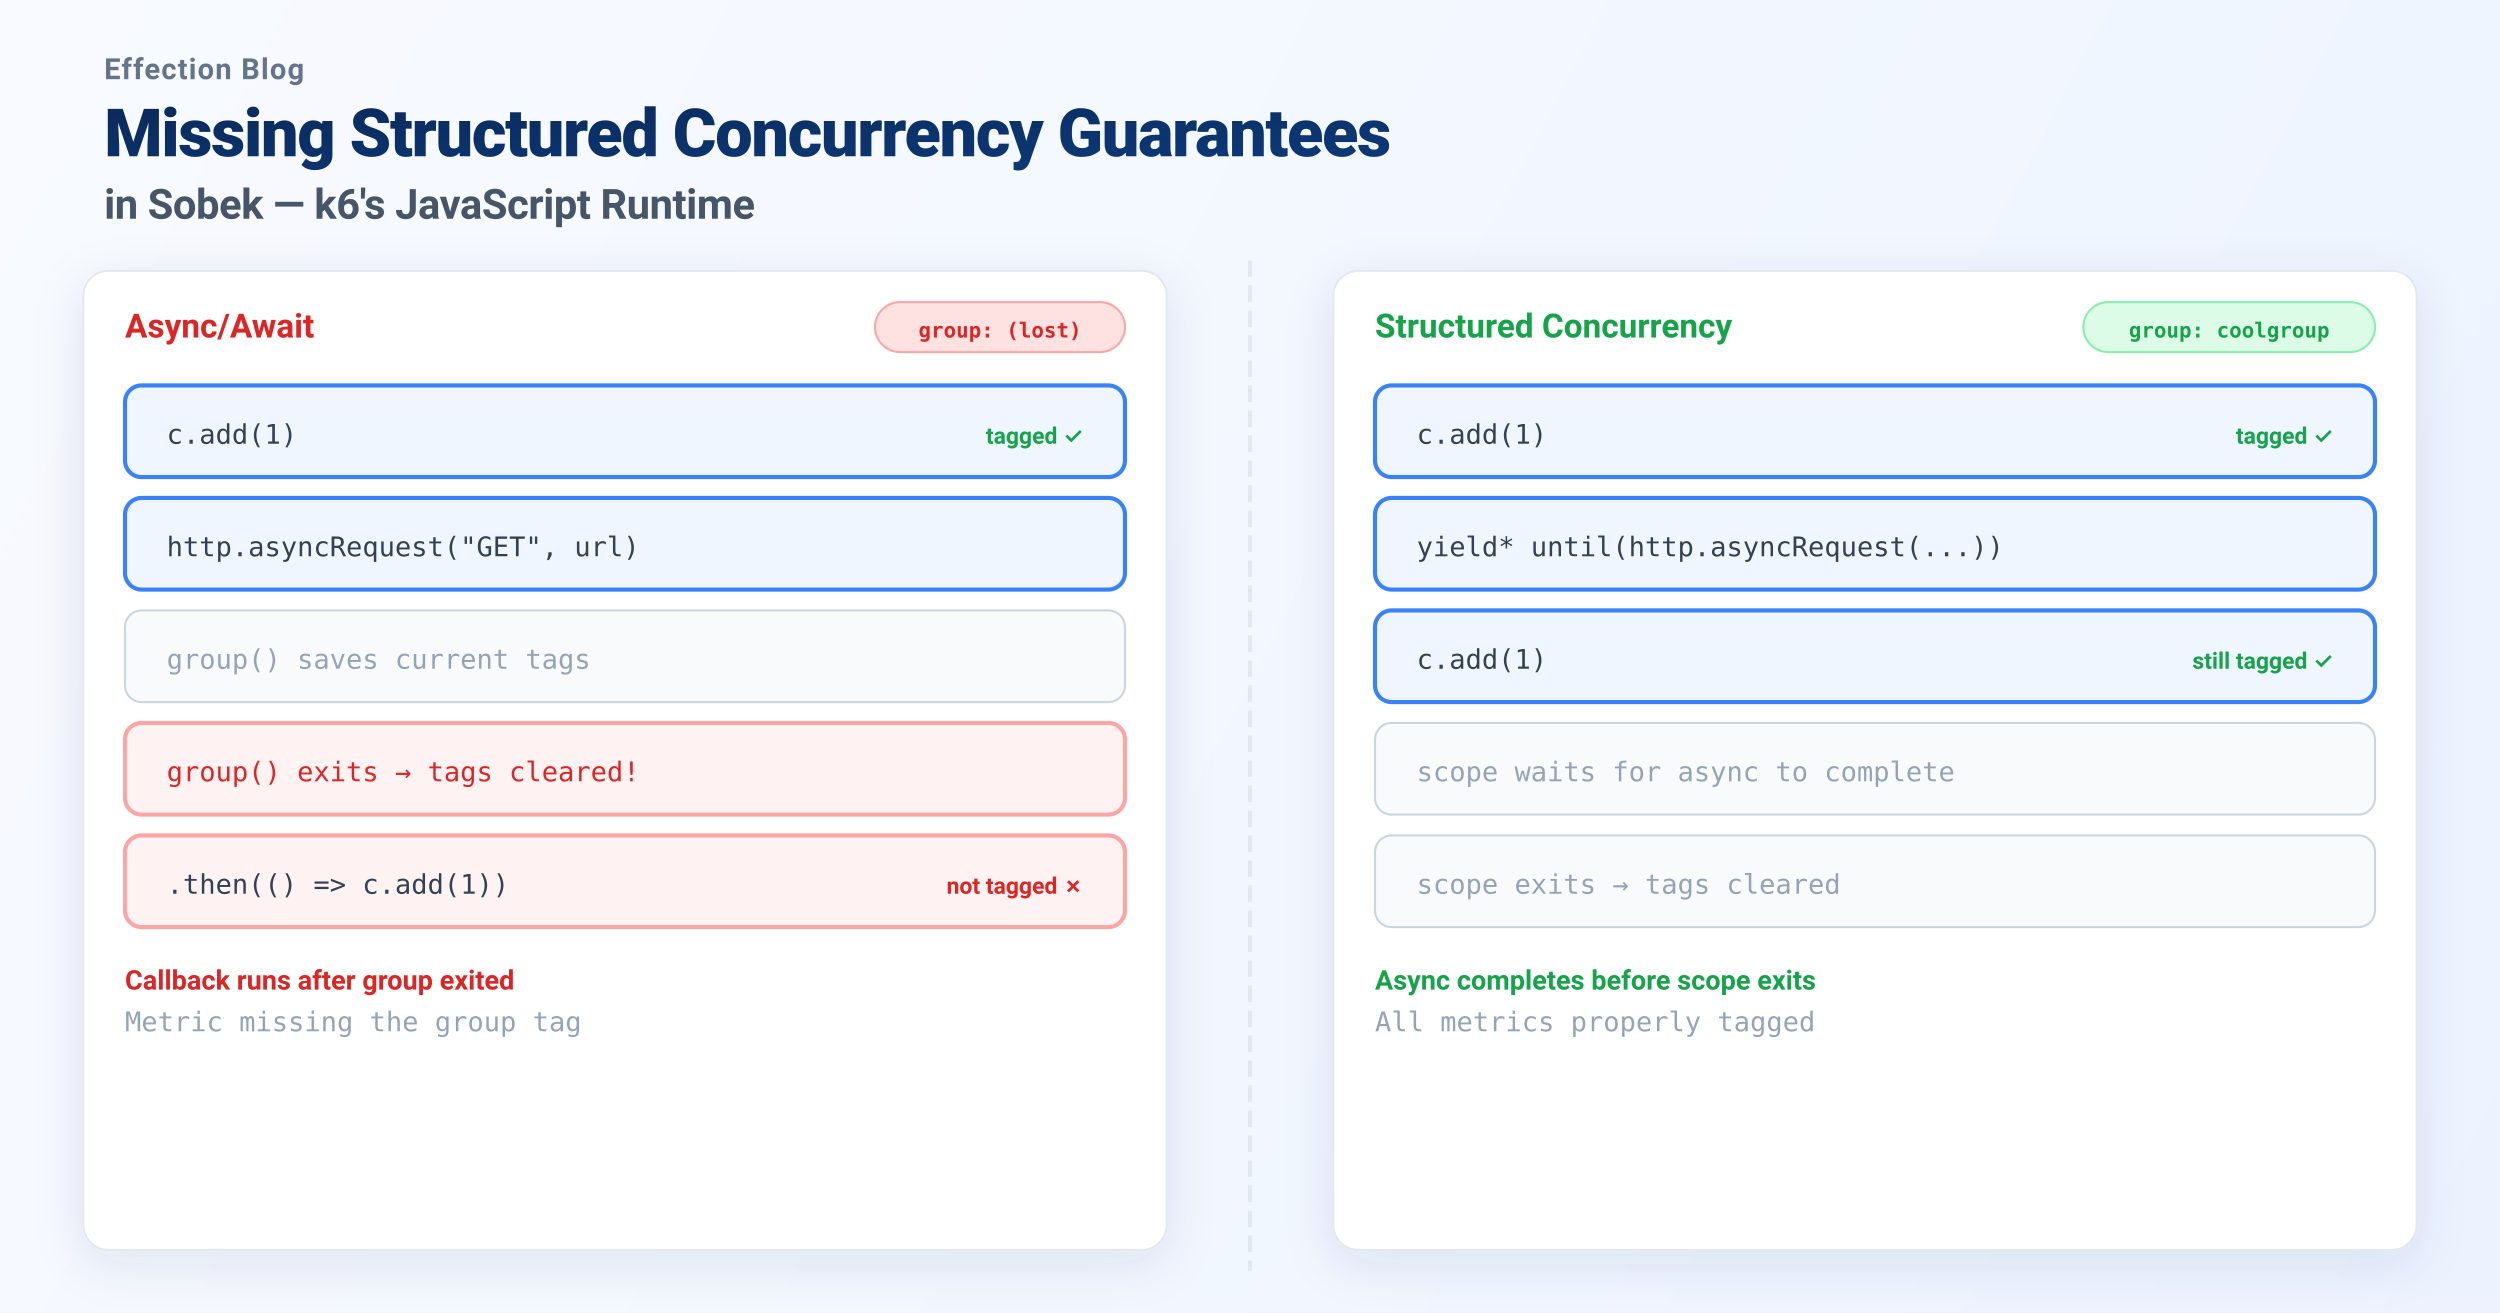
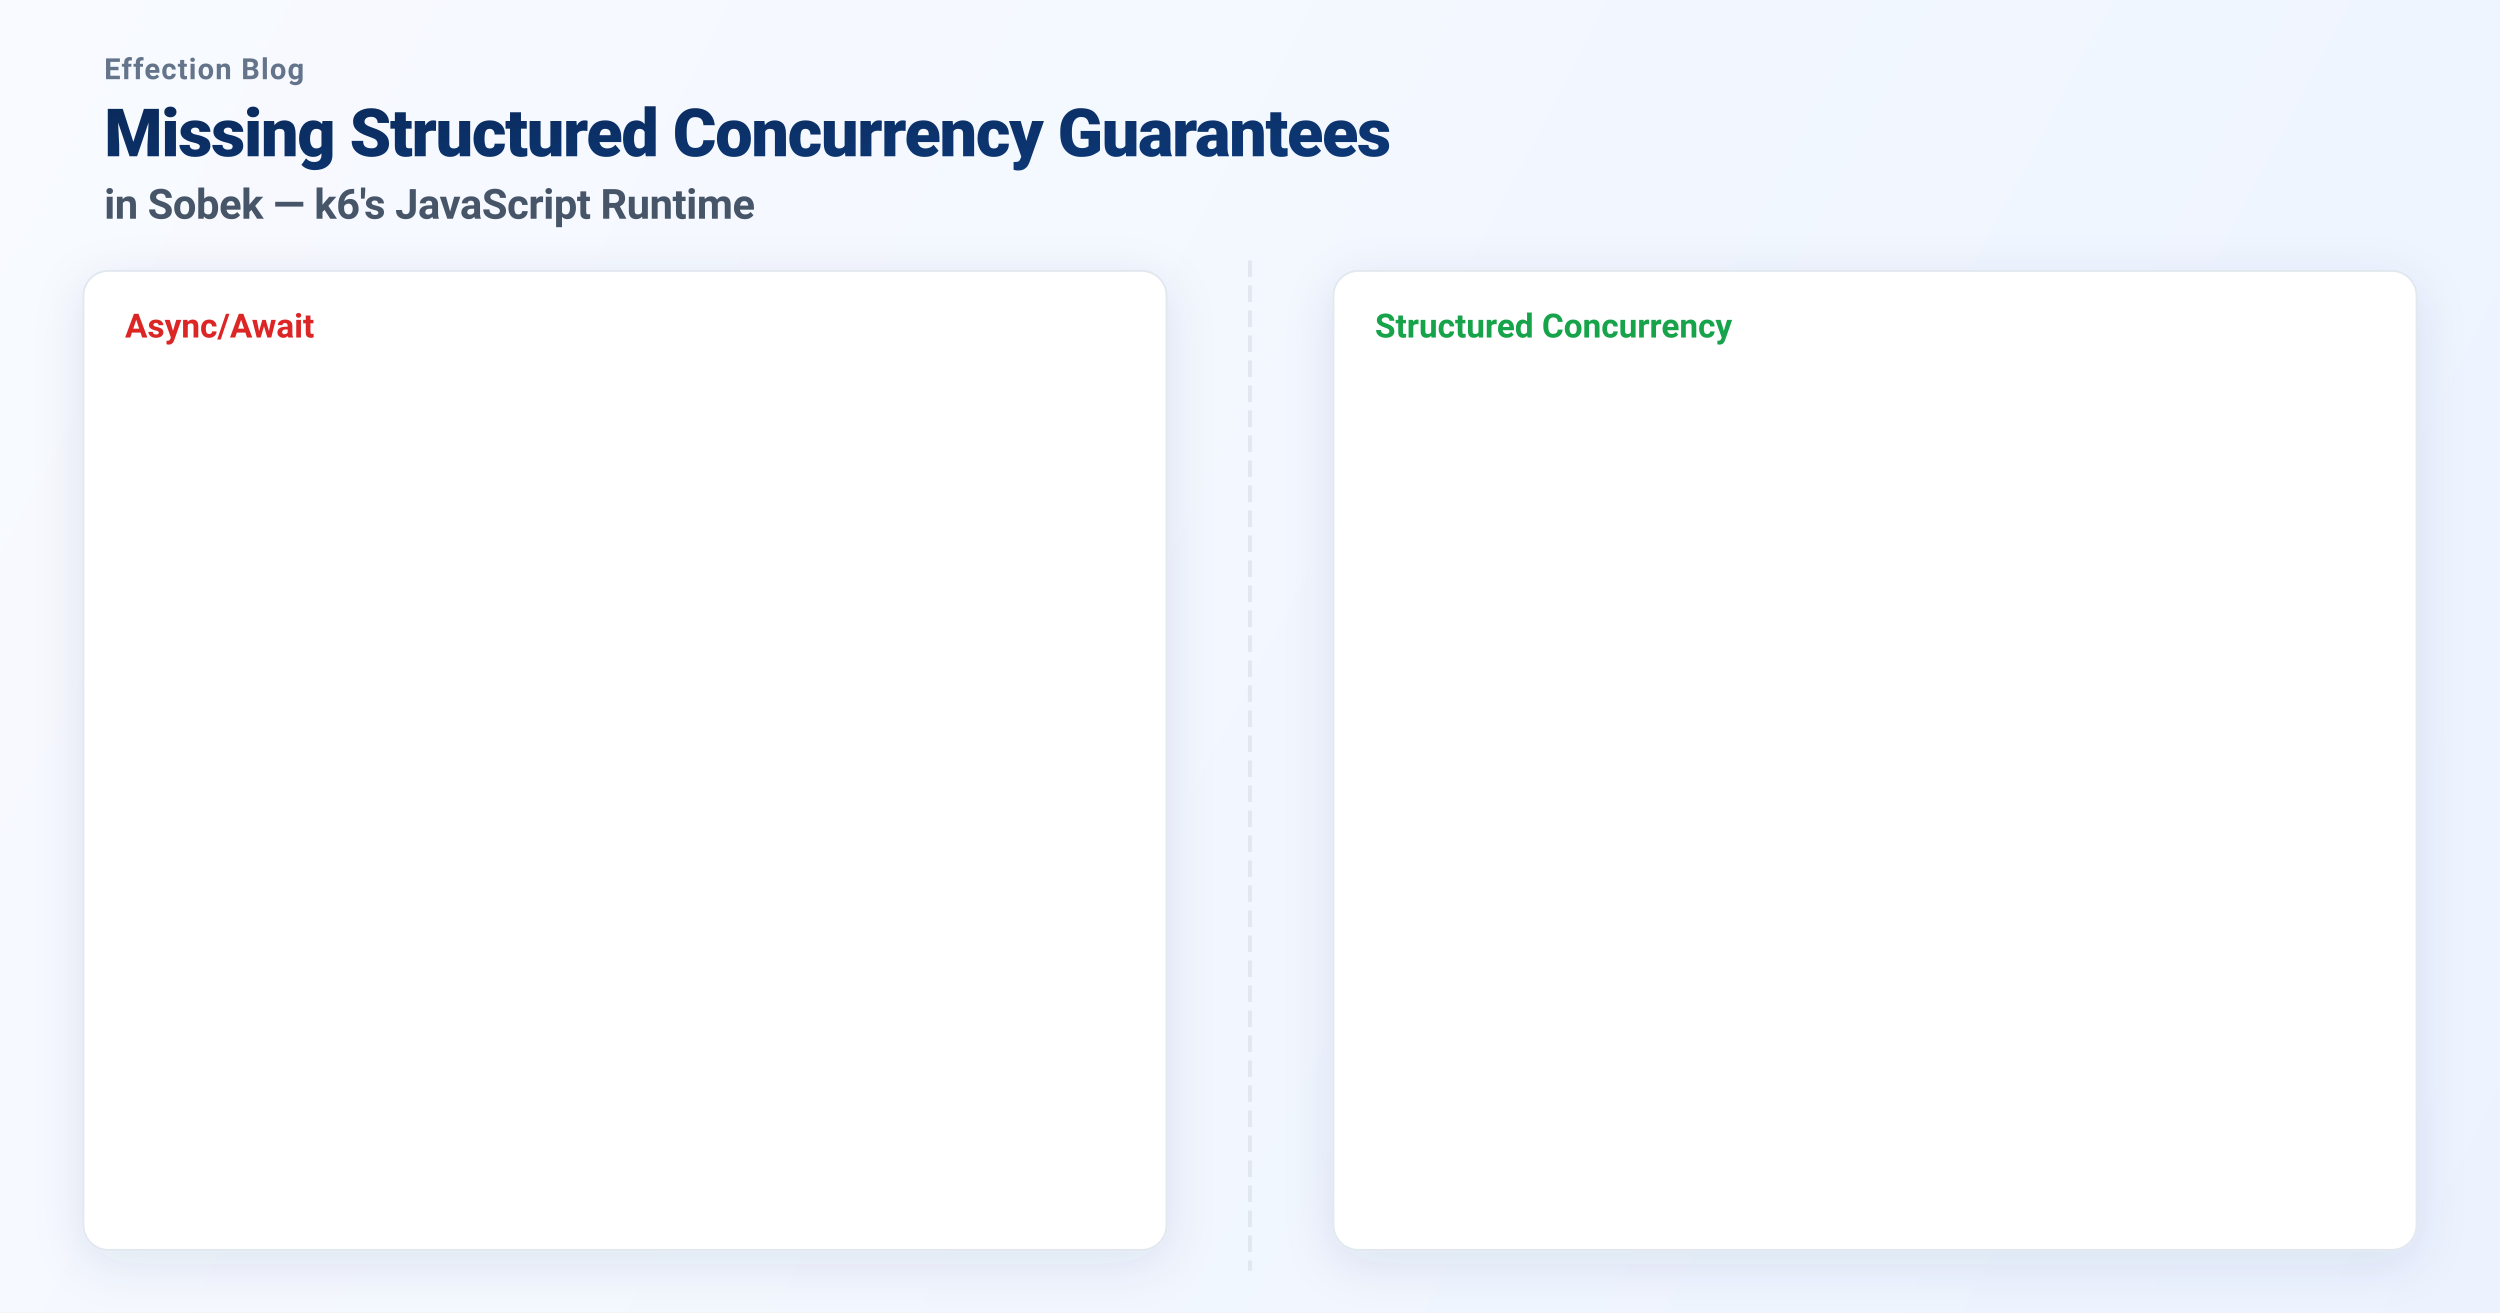
<svg xmlns="http://www.w3.org/2000/svg" width="1200" height="630" viewBox="0 0 1200 630" fill="none" role="img" aria-label="Diagram comparing async/await (tags lost before callback) vs structured concurrency (tags preserved through async)">
  <defs>
    <linearGradient id="bg-light-grad" x1="0" y1="0" x2="1200" y2="630" gradientUnits="userSpaceOnUse">
      <stop offset="0" stop-color="#F8FAFF" />
      <stop offset="0.55" stop-color="#F2F7FF" />
      <stop offset="1" stop-color="#ECF3FF" />
    </linearGradient>
    <linearGradient id="bg-dark-grad" x1="0" y1="0" x2="1200" y2="630" gradientUnits="userSpaceOnUse">
      <stop offset="0" stop-color="#0f172a" />
      <stop offset="1" stop-color="#1e293b" />
    </linearGradient>
    <linearGradient id="ink" x1="0" y1="0" x2="1" y2="1">
      <stop offset="0" stop-color="#0B2A5B" />
      <stop offset="1" stop-color="#0C3A7A" />
    </linearGradient>
    <filter id="cardShadow-light" x="-50%" y="-50%" width="200%" height="200%" filterUnits="objectBoundingBox">
      <feDropShadow dx="0" dy="6" stdDeviation="12" flood-color="#0B2A5B" flood-opacity="0.10" />
    </filter>
    <filter id="cardShadow-dark" x="-50%" y="-50%" width="200%" height="200%" filterUnits="objectBoundingBox">
      <feDropShadow dx="0" dy="6" stdDeviation="12" flood-color="#000000" flood-opacity="0.30" />
    </filter>
    <style>
    /* ---- Font stacks ---- */
-     .svg-title {
-       font-family: ui-sans-serif, system-ui, -apple-system, Segoe UI, Roboto, Helvetica, Arial, sans-serif;
-       font-size: 32px;
-       font-weight: 800;
-       letter-spacing: -0.02em;
-     }
-     .svg-title-sub {
-       font-family: ui-sans-serif, system-ui, -apple-system, Segoe UI, Roboto, Helvetica, Arial, sans-serif;
-       font-size: 20px;
-       font-weight: 600;
-       letter-spacing: -0.01em;
-     }
-     .svg-subtitle {
-       font-family: ui-sans-serif, system-ui, -apple-system, Segoe UI, Roboto, Helvetica, Arial, sans-serif;
-       font-size: 14px;
-       font-weight: 600;
-       letter-spacing: 0.04em;
-       text-transform: uppercase;
-     }
-     .svg-section-title {
-       font-family: ui-sans-serif, system-ui, -apple-system, Segoe UI, Roboto, Helvetica, Arial, sans-serif;
-       font-size: 16px;
-       font-weight: 700;
-     }
-     .svg-mono {
-       font-family: ui-monospace, SFMono-Regular, Menlo, Monaco, Consolas, monospace;
-       font-size: 13px;
-       font-weight: 500;
-     }
-     .svg-tag {
-       font-family: ui-monospace, SFMono-Regular, Menlo, Monaco, Consolas, monospace;
-       font-size: 10px;
-       font-weight: 600;
-     }
-     .svg-status {
-       font-family: ui-sans-serif, system-ui, -apple-system, Segoe UI, Roboto, Helvetica, Arial, sans-serif;
-       font-size: 11px;
-       font-weight: 600;
-     }
-     .svg-result {
-       font-family: ui-sans-serif, system-ui, -apple-system, Segoe UI, Roboto, Helvetica, Arial, sans-serif;
-       font-size: 13px;
-       font-weight: 600;
-     }
+     .svg-title { font-family: ui-sans-serif, system-ui, -apple-system, Segoe UI, Roboto, Helvetica, Arial, sans-serif; font-size: 32px; font-weight: 800; letter-spacing: -0.02em; }
+     .svg-title-sub { font-family: ui-sans-serif, system-ui, -apple-system, Segoe UI, Roboto, Helvetica, Arial, sans-serif; font-size: 20px; font-weight: 600; letter-spacing: -0.01em; }
+     .svg-subtitle { font-family: ui-sans-serif, system-ui, -apple-system, Segoe UI, Roboto, Helvetica, Arial, sans-serif; font-size: 14px; font-weight: 600; letter-spacing: 0.04em; text-transform: uppercase; }
+     .svg-section-title { font-family: ui-sans-serif, system-ui, -apple-system, Segoe UI, Roboto, Helvetica, Arial, sans-serif; font-size: 16px; font-weight: 700; }
+     .svg-mono { font-family: ui-monospace, SFMono-Regular, Menlo, Monaco, Consolas, monospace; font-size: 13px; font-weight: 500; }
+     .svg-tag { font-family: ui-monospace, SFMono-Regular, Menlo, Monaco, Consolas, monospace; font-size: 10px; font-weight: 600; }
+     .svg-status { font-family: ui-sans-serif, system-ui, -apple-system, Segoe UI, Roboto, Helvetica, Arial, sans-serif; font-size: 11px; font-weight: 600; }
+     .svg-result { font-family: ui-sans-serif, system-ui, -apple-system, Segoe UI, Roboto, Helvetica, Arial, sans-serif; font-size: 13px; font-weight: 600; }

    /* ---- Light mode (default) ---- */
    .svg-bg-light { display: block; }
    .svg-bg-dark { display: none; }
    .svg-shadow-light { display: block; }
    .svg-shadow-dark { display: none; }

    .svg-card { fill: #ffffff; }
    .svg-card-stroke { stroke: #e2e8f0; stroke-width: 1; }

    .svg-title { fill: url(#ink); }
    .svg-title-sub { fill: #475569; }
    .svg-subtitle { fill: #64748b; }
    .svg-section-title-bad { fill: #dc2626; }
    .svg-section-title-good { fill: #16a34a; }

    .svg-step-box { fill: #f8fafc; stroke: #cbd5e1; stroke-width: 1; }
    .svg-step-box-active { fill: #eff6ff; stroke: #3b82f6; stroke-width: 2; }
    .svg-step-box-bad { fill: #fef2f2; stroke: #fca5a5; stroke-width: 2; }

    .svg-mono { fill: #334155; }
    .svg-mono-dim { fill: #94a3b8; }
    .svg-mono-bad { fill: #dc2626; }
    .svg-status-good { fill: #16a34a; }
    .svg-status-bad { fill: #dc2626; }
    .svg-result-bad { fill: #dc2626; }
    .svg-result-good { fill: #16a34a; }

    .svg-tag-good { fill: #16a34a; }
    .svg-tag-bad { fill: #dc2626; }
    .svg-tag-bg-good { fill: #dcfce7; stroke: #86efac; stroke-width: 1; }
    .svg-tag-bg-bad { fill: #fee2e2; stroke: #fca5a5; stroke-width: 1; }

    .svg-divider { stroke: #e2e8f0; stroke-width: 2; stroke-dasharray: 8 4; }

    /* ---- Dark mode ---- */
    @media (prefers-color-scheme: dark) {
      .svg-bg-light { display: none; }
      .svg-bg-dark { display: block; }
      .svg-shadow-light { display: none; }
      .svg-shadow-dark { display: block; }

      .svg-card { fill: #1e293b; }
      .svg-card-stroke { stroke: #334155; }

      .svg-title { fill: #f1f5f9; }
      .svg-title-sub { fill: #94a3b8; }
      .svg-subtitle { fill: #94a3b8; }
      .svg-section-title-bad { fill: #f87171; }
      .svg-section-title-good { fill: #4ade80; }

      .svg-step-box { fill: #0f172a; stroke: #334155; }
      .svg-step-box-active { fill: #1e3a5f; stroke: #3b82f6; }
      .svg-step-box-bad { fill: #3f1d1d; stroke: #f87171; }

      .svg-mono { fill: #e2e8f0; }
      .svg-mono-dim { fill: #64748b; }
      .svg-mono-bad { fill: #f87171; }
      .svg-status-good { fill: #4ade80; }
      .svg-status-bad { fill: #f87171; }
      .svg-result-bad { fill: #f87171; }
      .svg-result-good { fill: #4ade80; }

      .svg-tag-good { fill: #4ade80; }
      .svg-tag-bad { fill: #f87171; }
      .svg-tag-bg-good { fill: #14532d; stroke: #22c55e; }
      .svg-tag-bg-bad { fill: #450a0a; stroke: #f87171; }

      .svg-divider { stroke: #334155; }
+     }
+ 
+     /* ---- Animation: 8s cycle ---- */
+     /* Steps appear sequentially, hold for viewing, then reset */
+     
+     /* Left side animations */
+     @keyframes stepL1 { 0%, 4% { opacity: 0; } 5%, 85% { opacity: 1; } 90%, 100% { opacity: 0; } }
+     @keyframes stepL2 { 0%, 14% { opacity: 0; } 15%, 85% { opacity: 1; } 90%, 100% { opacity: 0; } }
+     @keyframes stepL3 { 0%, 24% { opacity: 0; } 25%, 85% { opacity: 1; } 90%, 100% { opacity: 0; } }
+     @keyframes stepL4 { 0%, 34% { opacity: 0; } 35%, 85% { opacity: 1; } 90%, 100% { opacity: 0; } }
+     @keyframes stepL5 { 0%, 44% { opacity: 0; } 45%, 85% { opacity: 1; } 90%, 100% { opacity: 0; } }
+     @keyframes tagLGood { 0%, 4% { opacity: 0; } 5%, 34% { opacity: 1; } 35%, 100% { opacity: 0; } }
+     @keyframes tagLBad { 0%, 34% { opacity: 0; } 35%, 85% { opacity: 1; } 90%, 100% { opacity: 0; } }
+     @keyframes resultL { 0%, 54% { opacity: 0; } 55%, 85% { opacity: 1; } 90%, 100% { opacity: 0; } }
+ 
+     /* Right side animations */
+     @keyframes stepR1 { 0%, 4% { opacity: 0; } 5%, 85% { opacity: 1; } 90%, 100% { opacity: 0; } }
+     @keyframes stepR2 { 0%, 14% { opacity: 0; } 15%, 85% { opacity: 1; } 90%, 100% { opacity: 0; } }
+     @keyframes stepR3 { 0%, 24% { opacity: 0; } 25%, 85% { opacity: 1; } 90%, 100% { opacity: 0; } }
+     @keyframes stepR4 { 0%, 34% { opacity: 0; } 35%, 85% { opacity: 1; } 90%, 100% { opacity: 0; } }
+     @keyframes stepR5 { 0%, 44% { opacity: 0; } 45%, 85% { opacity: 1; } 90%, 100% { opacity: 0; } }
+     @keyframes tagRGood { 0%, 4% { opacity: 0; } 5%, 54% { opacity: 1; } 55%, 100% { opacity: 0; } }
+     @keyframes tagRCleared { 0%, 54% { opacity: 0; } 55%, 85% { opacity: 1; } 90%, 100% { opacity: 0; } }
+     @keyframes resultR { 0%, 54% { opacity: 0; } 55%, 85% { opacity: 1; } 90%, 100% { opacity: 0; } }
+ 
+     .anim { opacity: 0; }
+     .anim-L1 { animation: stepL1 8s ease-in-out infinite; }
+     .anim-L2 { animation: stepL2 8s ease-in-out infinite; }
+     .anim-L3 { animation: stepL3 8s ease-in-out infinite; }
+     .anim-L4 { animation: stepL4 8s ease-in-out infinite; }
+     .anim-L5 { animation: stepL5 8s ease-in-out infinite; }
+     .anim-tag-L-good { animation: tagLGood 8s ease-in-out infinite; }
+     .anim-tag-L-bad { animation: tagLBad 8s ease-in-out infinite; }
+     .anim-result-L { animation: resultL 8s ease-in-out infinite; }
+ 
+     .anim-R1 { animation: stepR1 8s ease-in-out infinite; }
+     .anim-R2 { animation: stepR2 8s ease-in-out infinite; }
+     .anim-R3 { animation: stepR3 8s ease-in-out infinite; }
+     .anim-R4 { animation: stepR4 8s ease-in-out infinite; }
+     .anim-R5 { animation: stepR5 8s ease-in-out infinite; }
+     .anim-tag-R-good { animation: tagRGood 8s ease-in-out infinite; }
+     .anim-tag-R-cleared { animation: tagRCleared 8s ease-in-out infinite; }
+     .anim-result-R { animation: resultR 8s ease-in-out infinite; }
+ 
+     /* Reduced motion: show everything static */
+     @media (prefers-reduced-motion: reduce) {
+       .anim { opacity: 1; animation: none; }
+       .anim-L1, .anim-L2, .anim-L3, .anim-L4, .anim-L5,
+       .anim-R1, .anim-R2, .anim-R3, .anim-R4, .anim-R5,
+       .anim-tag-L-good, .anim-tag-L-bad, .anim-result-L,
+       .anim-tag-R-good, .anim-tag-R-cleared, .anim-result-R {
+         opacity: 1;
+         animation: none;
+       }
+       /* Hide the "good" tag states in reduced motion - show final state */
+       .anim-tag-L-good, .anim-tag-R-good { opacity: 0; }
+       .anim-tag-L-bad, .anim-tag-R-cleared { opacity: 1; }
    }
    </style>
  </defs>
  <rect class="svg-bg-light" x="0" y="0" width="1200" height="630" fill="url(#bg-light-grad)" />
  <rect class="svg-bg-dark" x="0" y="0" width="1200" height="630" fill="url(#bg-dark-grad)" />
  <text x="50" y="38" class="svg-subtitle">Effection Blog</text>
  <text x="50" y="75" class="svg-title">Missing Structured Concurrency Guarantees</text>
  <text x="50" y="105" class="svg-title-sub">in Sobek — k6's JavaScript Runtime</text>
  <line class="svg-divider" x1="600" y1="125" x2="600" y2="610" />
  <g class="svg-shadow-light" filter="url(#cardShadow-light)">
    <rect class="svg-card svg-card-stroke" x="40" y="130" width="520" height="470" rx="12" />
  </g>
  <g class="svg-shadow-dark" filter="url(#cardShadow-dark)">
    <rect class="svg-card svg-card-stroke" x="40" y="130" width="520" height="470" rx="12" />
  </g>
  <text x="60" y="162" class="svg-section-title svg-section-title-bad">Async/Await</text>
-   <rect class="svg-tag-bg-bad" x="420" y="145" width="120" height="24" rx="12" />
-   <text x="480" y="162" class="svg-tag svg-tag-bad" text-anchor="middle">group: (lost)</text>
-   <rect class="svg-step-box-active" x="60" y="185" width="480" height="44" rx="8" />
-   <text x="80" y="213" class="svg-mono">c.add(1)</text>
-   <text x="520" y="213" class="svg-status svg-status-good" text-anchor="end">tagged ✓</text>
-   <rect class="svg-step-box-active" x="60" y="239" width="480" height="44" rx="8" />
-   <text x="80" y="267" class="svg-mono">http.asyncRequest("GET", url)</text>
-   <rect class="svg-step-box" x="60" y="293" width="480" height="44" rx="8" />
-   <text x="80" y="321" class="svg-mono svg-mono-dim">group() saves current tags</text>
-   <rect class="svg-step-box-bad" x="60" y="347" width="480" height="44" rx="8" />
-   <text x="80" y="375" class="svg-mono svg-mono-bad">group() exits → tags cleared!</text>
-   <rect class="svg-step-box-bad" x="60" y="401" width="480" height="44" rx="8" />
-   <text x="80" y="429" class="svg-mono">.then(() =&gt; c.add(1))</text>
-   <text x="520" y="429" class="svg-status svg-status-bad" text-anchor="end">not tagged ✗</text>
-   <text x="60" y="475" class="svg-result svg-result-bad">Callback runs after group exited</text>
-   <text x="60" y="495" class="svg-mono svg-mono-dim">Metric missing the group tag</text>
+   <g class="anim anim-tag-L-good">
+     <rect class="svg-tag-bg-good" x="420" y="145" width="120" height="24" rx="12" />
+     <text x="480" y="162" class="svg-tag svg-tag-good" text-anchor="middle">group: coolgroup</text>
+   </g>
+   <g class="anim anim-tag-L-bad">
+     <rect class="svg-tag-bg-bad" x="420" y="145" width="120" height="24" rx="12" />
+     <text x="480" y="162" class="svg-tag svg-tag-bad" text-anchor="middle">group: (lost)</text>
+   </g>
+   <g class="anim anim-L1">
+     <rect class="svg-step-box-active" x="60" y="185" width="480" height="44" rx="8" />
+     <text x="80" y="213" class="svg-mono">c.add(1)</text>
+     <text x="520" y="213" class="svg-status svg-status-good" text-anchor="end">tagged ✓</text>
+   </g>
+   <g class="anim anim-L2">
+     <rect class="svg-step-box-active" x="60" y="239" width="480" height="44" rx="8" />
+     <text x="80" y="267" class="svg-mono">http.asyncRequest("GET", url)</text>
+   </g>
+   <g class="anim anim-L3">
+     <rect class="svg-step-box" x="60" y="293" width="480" height="44" rx="8" />
+     <text x="80" y="321" class="svg-mono svg-mono-dim">group() saves current tags</text>
+   </g>
+   <g class="anim anim-L4">
+     <rect class="svg-step-box-bad" x="60" y="347" width="480" height="44" rx="8" />
+     <text x="80" y="375" class="svg-mono svg-mono-bad">group() exits → tags cleared!</text>
+   </g>
+   <g class="anim anim-L5">
+     <rect class="svg-step-box-bad" x="60" y="401" width="480" height="44" rx="8" />
+     <text x="80" y="429" class="svg-mono">.then(() =&gt; c.add(1))</text>
+     <text x="520" y="429" class="svg-status svg-status-bad" text-anchor="end">not tagged ✗</text>
+   </g>
+   <g class="anim anim-result-L">
+     <text x="60" y="475" class="svg-result svg-result-bad">Callback runs after group exited</text>
+     <text x="60" y="495" class="svg-mono svg-mono-dim">Metric missing the group tag</text>
+   </g>
  <g class="svg-shadow-light" filter="url(#cardShadow-light)">
    <rect class="svg-card svg-card-stroke" x="640" y="130" width="520" height="470" rx="12" />
  </g>
  <g class="svg-shadow-dark" filter="url(#cardShadow-dark)">
    <rect class="svg-card svg-card-stroke" x="640" y="130" width="520" height="470" rx="12" />
  </g>
  <text x="660" y="162" class="svg-section-title svg-section-title-good">Structured Concurrency</text>
-   <rect class="svg-tag-bg-good" x="1000" y="145" width="140" height="24" rx="12" />
-   <text x="1070" y="162" class="svg-tag svg-tag-good" text-anchor="middle">group: coolgroup</text>
-   <rect class="svg-step-box-active" x="660" y="185" width="480" height="44" rx="8" />
-   <text x="680" y="213" class="svg-mono">c.add(1)</text>
-   <text x="1120" y="213" class="svg-status svg-status-good" text-anchor="end">tagged ✓</text>
-   <rect class="svg-step-box-active" x="660" y="239" width="480" height="44" rx="8" />
-   <text x="680" y="267" class="svg-mono">yield* until(http.asyncRequest(...))</text>
-   <rect class="svg-step-box-active" x="660" y="293" width="480" height="44" rx="8" />
-   <text x="680" y="321" class="svg-mono">c.add(1)</text>
-   <text x="1120" y="321" class="svg-status svg-status-good" text-anchor="end">still tagged ✓</text>
-   <rect class="svg-step-box" x="660" y="347" width="480" height="44" rx="8" />
-   <text x="680" y="375" class="svg-mono svg-mono-dim">scope waits for async to complete</text>
-   <rect class="svg-step-box" x="660" y="401" width="480" height="44" rx="8" />
-   <text x="680" y="429" class="svg-mono svg-mono-dim">scope exits → tags cleared</text>
-   <text x="660" y="475" class="svg-result svg-result-good">Async completes before scope exits</text>
-   <text x="660" y="495" class="svg-mono svg-mono-dim">All metrics properly tagged</text>
+   <g class="anim anim-tag-R-good">
+     <rect class="svg-tag-bg-good" x="1000" y="145" width="140" height="24" rx="12" />
+     <text x="1070" y="162" class="svg-tag svg-tag-good" text-anchor="middle">group: coolgroup</text>
+   </g>
+   <g class="anim anim-tag-R-cleared">
+     <rect class="svg-tag-bg-good" x="1000" y="145" width="140" height="24" rx="12" />
+     <text x="1070" y="162" class="svg-tag svg-tag-good" text-anchor="middle">group: (done)</text>
+   </g>
+   <g class="anim anim-R1">
+     <rect class="svg-step-box-active" x="660" y="185" width="480" height="44" rx="8" />
+     <text x="680" y="213" class="svg-mono">c.add(1)</text>
+     <text x="1120" y="213" class="svg-status svg-status-good" text-anchor="end">tagged ✓</text>
+   </g>
+   <g class="anim anim-R2">
+     <rect class="svg-step-box-active" x="660" y="239" width="480" height="44" rx="8" />
+     <text x="680" y="267" class="svg-mono">yield* until(http.asyncRequest(...))</text>
+   </g>
+   <g class="anim anim-R3">
+     <rect class="svg-step-box-active" x="660" y="293" width="480" height="44" rx="8" />
+     <text x="680" y="321" class="svg-mono">c.add(1)</text>
+     <text x="1120" y="321" class="svg-status svg-status-good" text-anchor="end">still tagged ✓</text>
+   </g>
+   <g class="anim anim-R4">
+     <rect class="svg-step-box" x="660" y="347" width="480" height="44" rx="8" />
+     <text x="680" y="375" class="svg-mono svg-mono-dim">scope waits for async to complete</text>
+   </g>
+   <g class="anim anim-R5">
+     <rect class="svg-step-box" x="660" y="401" width="480" height="44" rx="8" />
+     <text x="680" y="429" class="svg-mono svg-mono-dim">scope exits → tags cleared</text>
+   </g>
+   <g class="anim anim-result-R">
+     <text x="660" y="475" class="svg-result svg-result-good">Async completes before scope exits</text>
+     <text x="660" y="495" class="svg-mono svg-mono-dim">All metrics properly tagged</text>
+   </g>
</svg>
